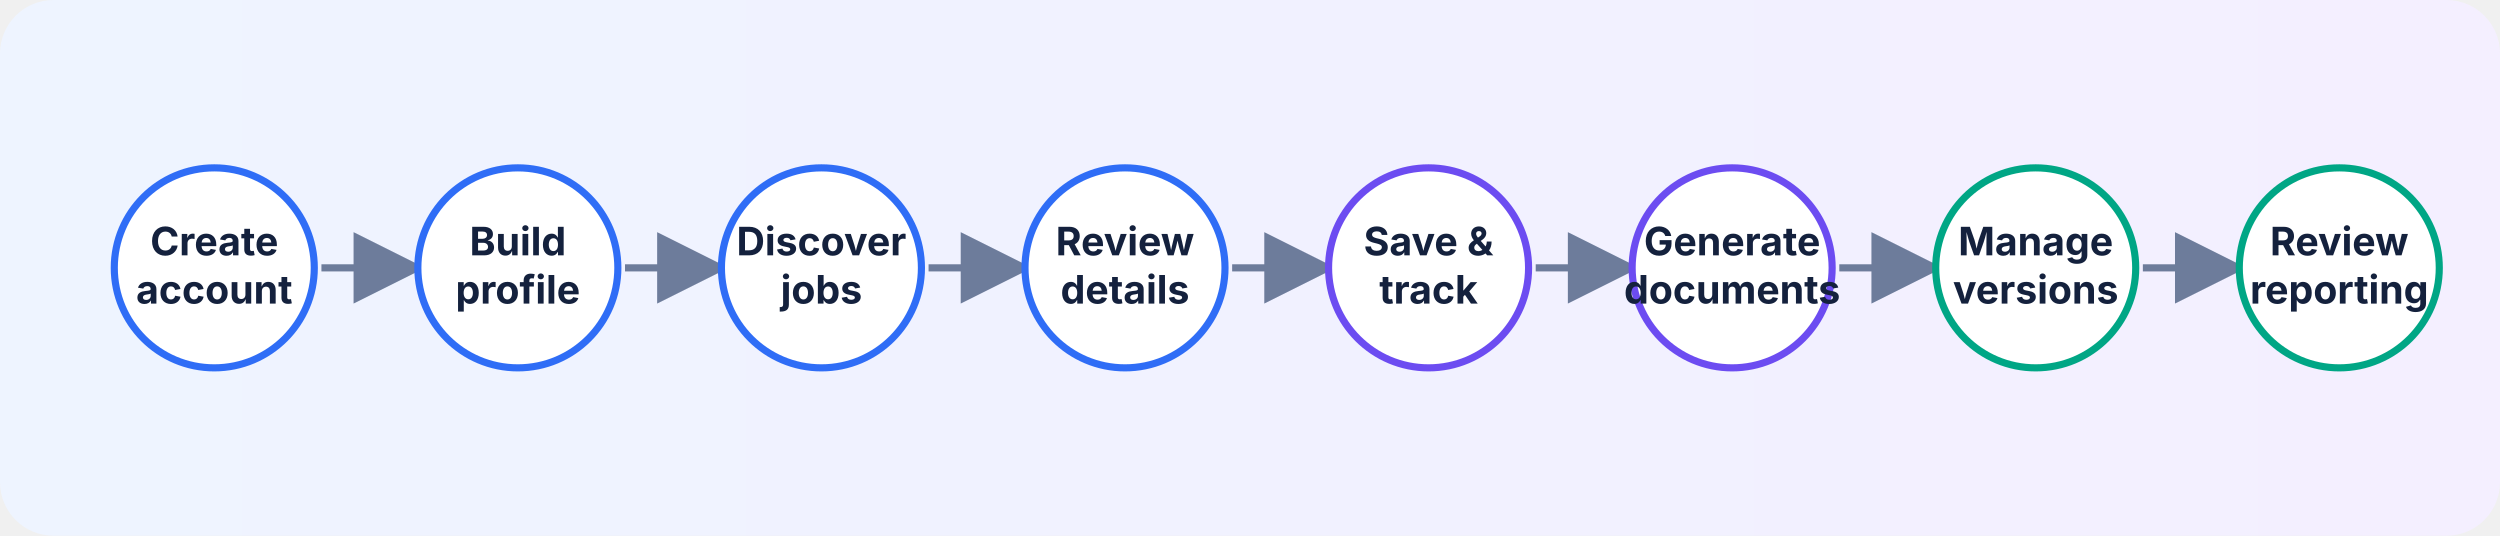
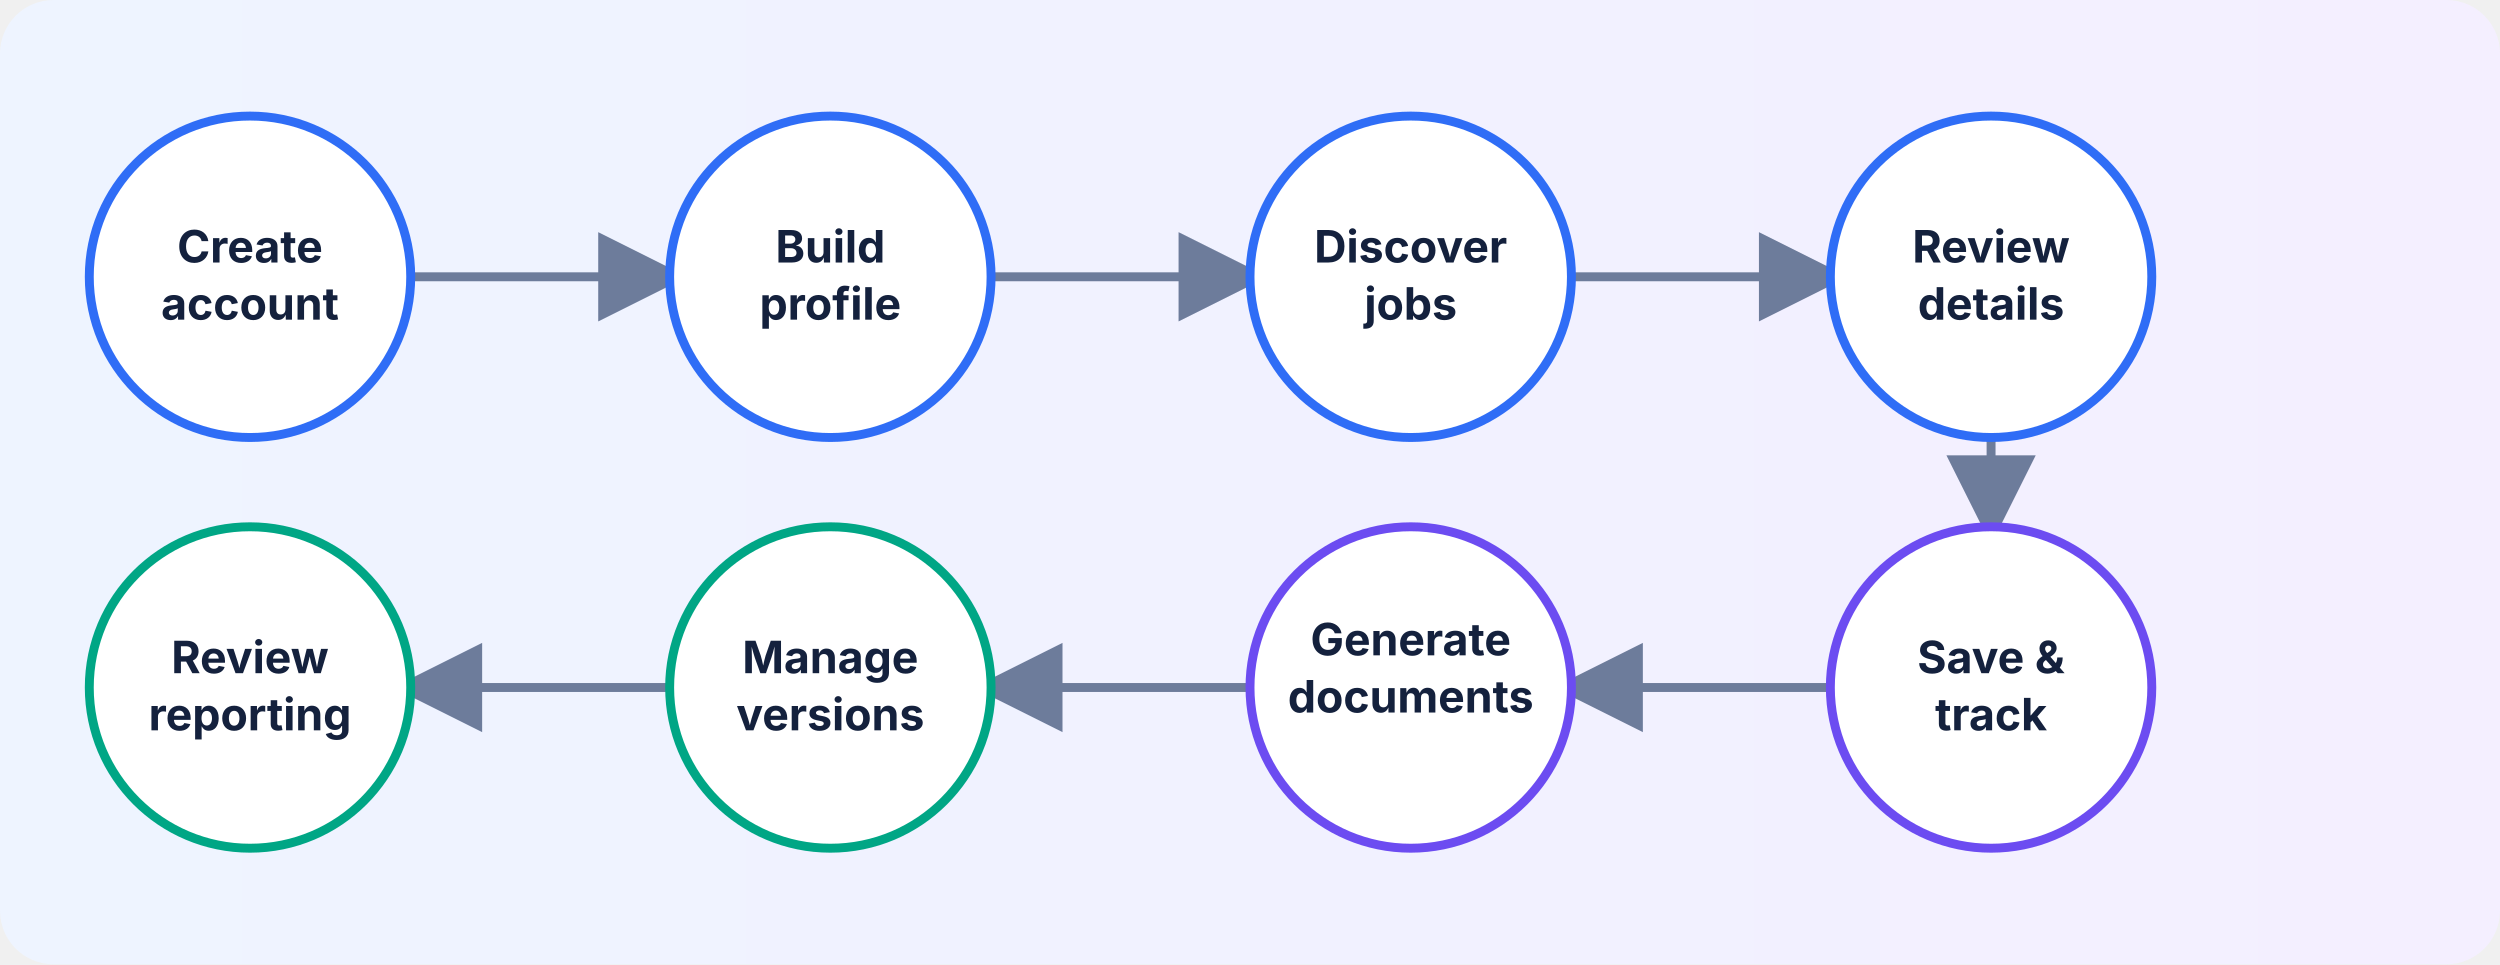
- <svg xmlns="http://www.w3.org/2000/svg" width="1400" height="300" viewBox="0 0 1400 300" role="img" aria-labelledby="title desc">
+ <svg xmlns="http://www.w3.org/2000/svg" width="1400" height="540" viewBox="0 0 1400 540" role="img" aria-labelledby="title desc">
  <defs>
    <linearGradient id="bg" x1="0" x2="1">
      <stop stop-color="#eef4ff" />
      <stop offset="1" stop-color="#f4efff" />
    </linearGradient>
    <marker id="arrow" markerWidth="10" markerHeight="10" refX="8" refY="5" orient="auto">
      <path d="M0 0L10 5L0 10z" fill="#6d7c9b" />
    </marker>
  </defs>
-   <rect width="1400" height="300" rx="30" fill="url(#bg)" />
+   <rect width="1400" height="540" rx="30" fill="url(#bg)" />
  <g font-family="Inter,Arial,sans-serif" text-anchor="middle">
-     <g stroke="#6d7c9b" stroke-width="4" marker-end="url(#arrow)">
-       <path d="M180 150H230" />
-       <path d="M350 150H400" />
-       <path d="M520 150H570" />
-       <path d="M690 150H740" />
-       <path d="M860 150H910" />
-       <path d="M1030 150H1080" />
-       <path d="M1200 150H1250" />
+     <g stroke="#6d7c9b" stroke-width="5" fill="none" marker-end="url(#arrow)">
+       <path d="M230 155H375" />
+       <path d="M555 155H700" />
+       <path d="M880 155H1025" />
+       <path d="M1115 245V295" />
+       <path d="M1025 385H880" />
+       <path d="M700 385H555" />
+       <path d="M375 385H230" />
    </g>
-     <g font-size="22" font-weight="700" fill="#14213d">
+     <g font-size="25" font-weight="700" fill="#14213d">
      <g>
-         <circle cx="120" cy="150" r="56" fill="#fff" stroke="#2f6df6" stroke-width="4" />
-         <text x="120" y="143">Create</text>
-         <text x="120" y="170">account</text>
+         <circle cx="140" cy="155" r="90" fill="#fff" stroke="#2f6df6" stroke-width="5" />
+         <text x="140" y="147">Create</text>
+         <text x="140" y="179">account</text>
      </g>
      <g>
-         <circle cx="290" cy="150" r="56" fill="#fff" stroke="#2f6df6" stroke-width="4" />
-         <text x="290" y="143">Build</text>
-         <text x="290" y="170">profile</text>
+         <circle cx="465" cy="155" r="90" fill="#fff" stroke="#2f6df6" stroke-width="5" />
+         <text x="465" y="147">Build</text>
+         <text x="465" y="179">profile</text>
      </g>
      <g>
-         <circle cx="460" cy="150" r="56" fill="#fff" stroke="#2f6df6" stroke-width="4" />
-         <text x="460" y="143">Discover</text>
-         <text x="460" y="170">jobs</text>
+         <circle cx="790" cy="155" r="90" fill="#fff" stroke="#2f6df6" stroke-width="5" />
+         <text x="790" y="147">Discover</text>
+         <text x="790" y="179">jobs</text>
      </g>
      <g>
-         <circle cx="630" cy="150" r="56" fill="#fff" stroke="#2f6df6" stroke-width="4" />
-         <text x="630" y="143">Review</text>
-         <text x="630" y="170">details</text>
+         <circle cx="1115" cy="155" r="90" fill="#fff" stroke="#2f6df6" stroke-width="5" />
+         <text x="1115" y="147">Review</text>
+         <text x="1115" y="179">details</text>
      </g>
      <g>
-         <circle cx="800" cy="150" r="56" fill="#fff" stroke="#6c4cf1" stroke-width="4" />
-         <text x="800" y="143">Save &amp;</text>
-         <text x="800" y="170">track</text>
+         <circle cx="1115" cy="385" r="90" fill="#fff" stroke="#6c4cf1" stroke-width="5" />
+         <text x="1115" y="377">Save &amp;</text>
+         <text x="1115" y="409">track</text>
      </g>
      <g>
-         <circle cx="970" cy="150" r="56" fill="#fff" stroke="#6c4cf1" stroke-width="4" />
-         <text x="970" y="143">Generate</text>
-         <text x="970" y="170">documents</text>
+         <circle cx="790" cy="385" r="90" fill="#fff" stroke="#6c4cf1" stroke-width="5" />
+         <text x="790" y="367">Generate</text>
+         <text x="790" y="399">documents</text>
      </g>
      <g>
-         <circle cx="1140" cy="150" r="56" fill="#fff" stroke="#00a685" stroke-width="4" />
-         <text x="1140" y="143">Manage</text>
-         <text x="1140" y="170">versions</text>
+         <circle cx="465" cy="385" r="90" fill="#fff" stroke="#00a685" stroke-width="5" />
+         <text x="465" y="377">Manage</text>
+         <text x="465" y="409">versions</text>
      </g>
      <g>
-         <circle cx="1310" cy="150" r="56" fill="#fff" stroke="#00a685" stroke-width="4" />
-         <text x="1310" y="143">Review</text>
-         <text x="1310" y="170">reporting</text>
+         <circle cx="140" cy="385" r="90" fill="#fff" stroke="#00a685" stroke-width="5" />
+         <text x="140" y="377">Review</text>
+         <text x="140" y="409">reporting</text>
      </g>
    </g>
  </g>
</svg>
